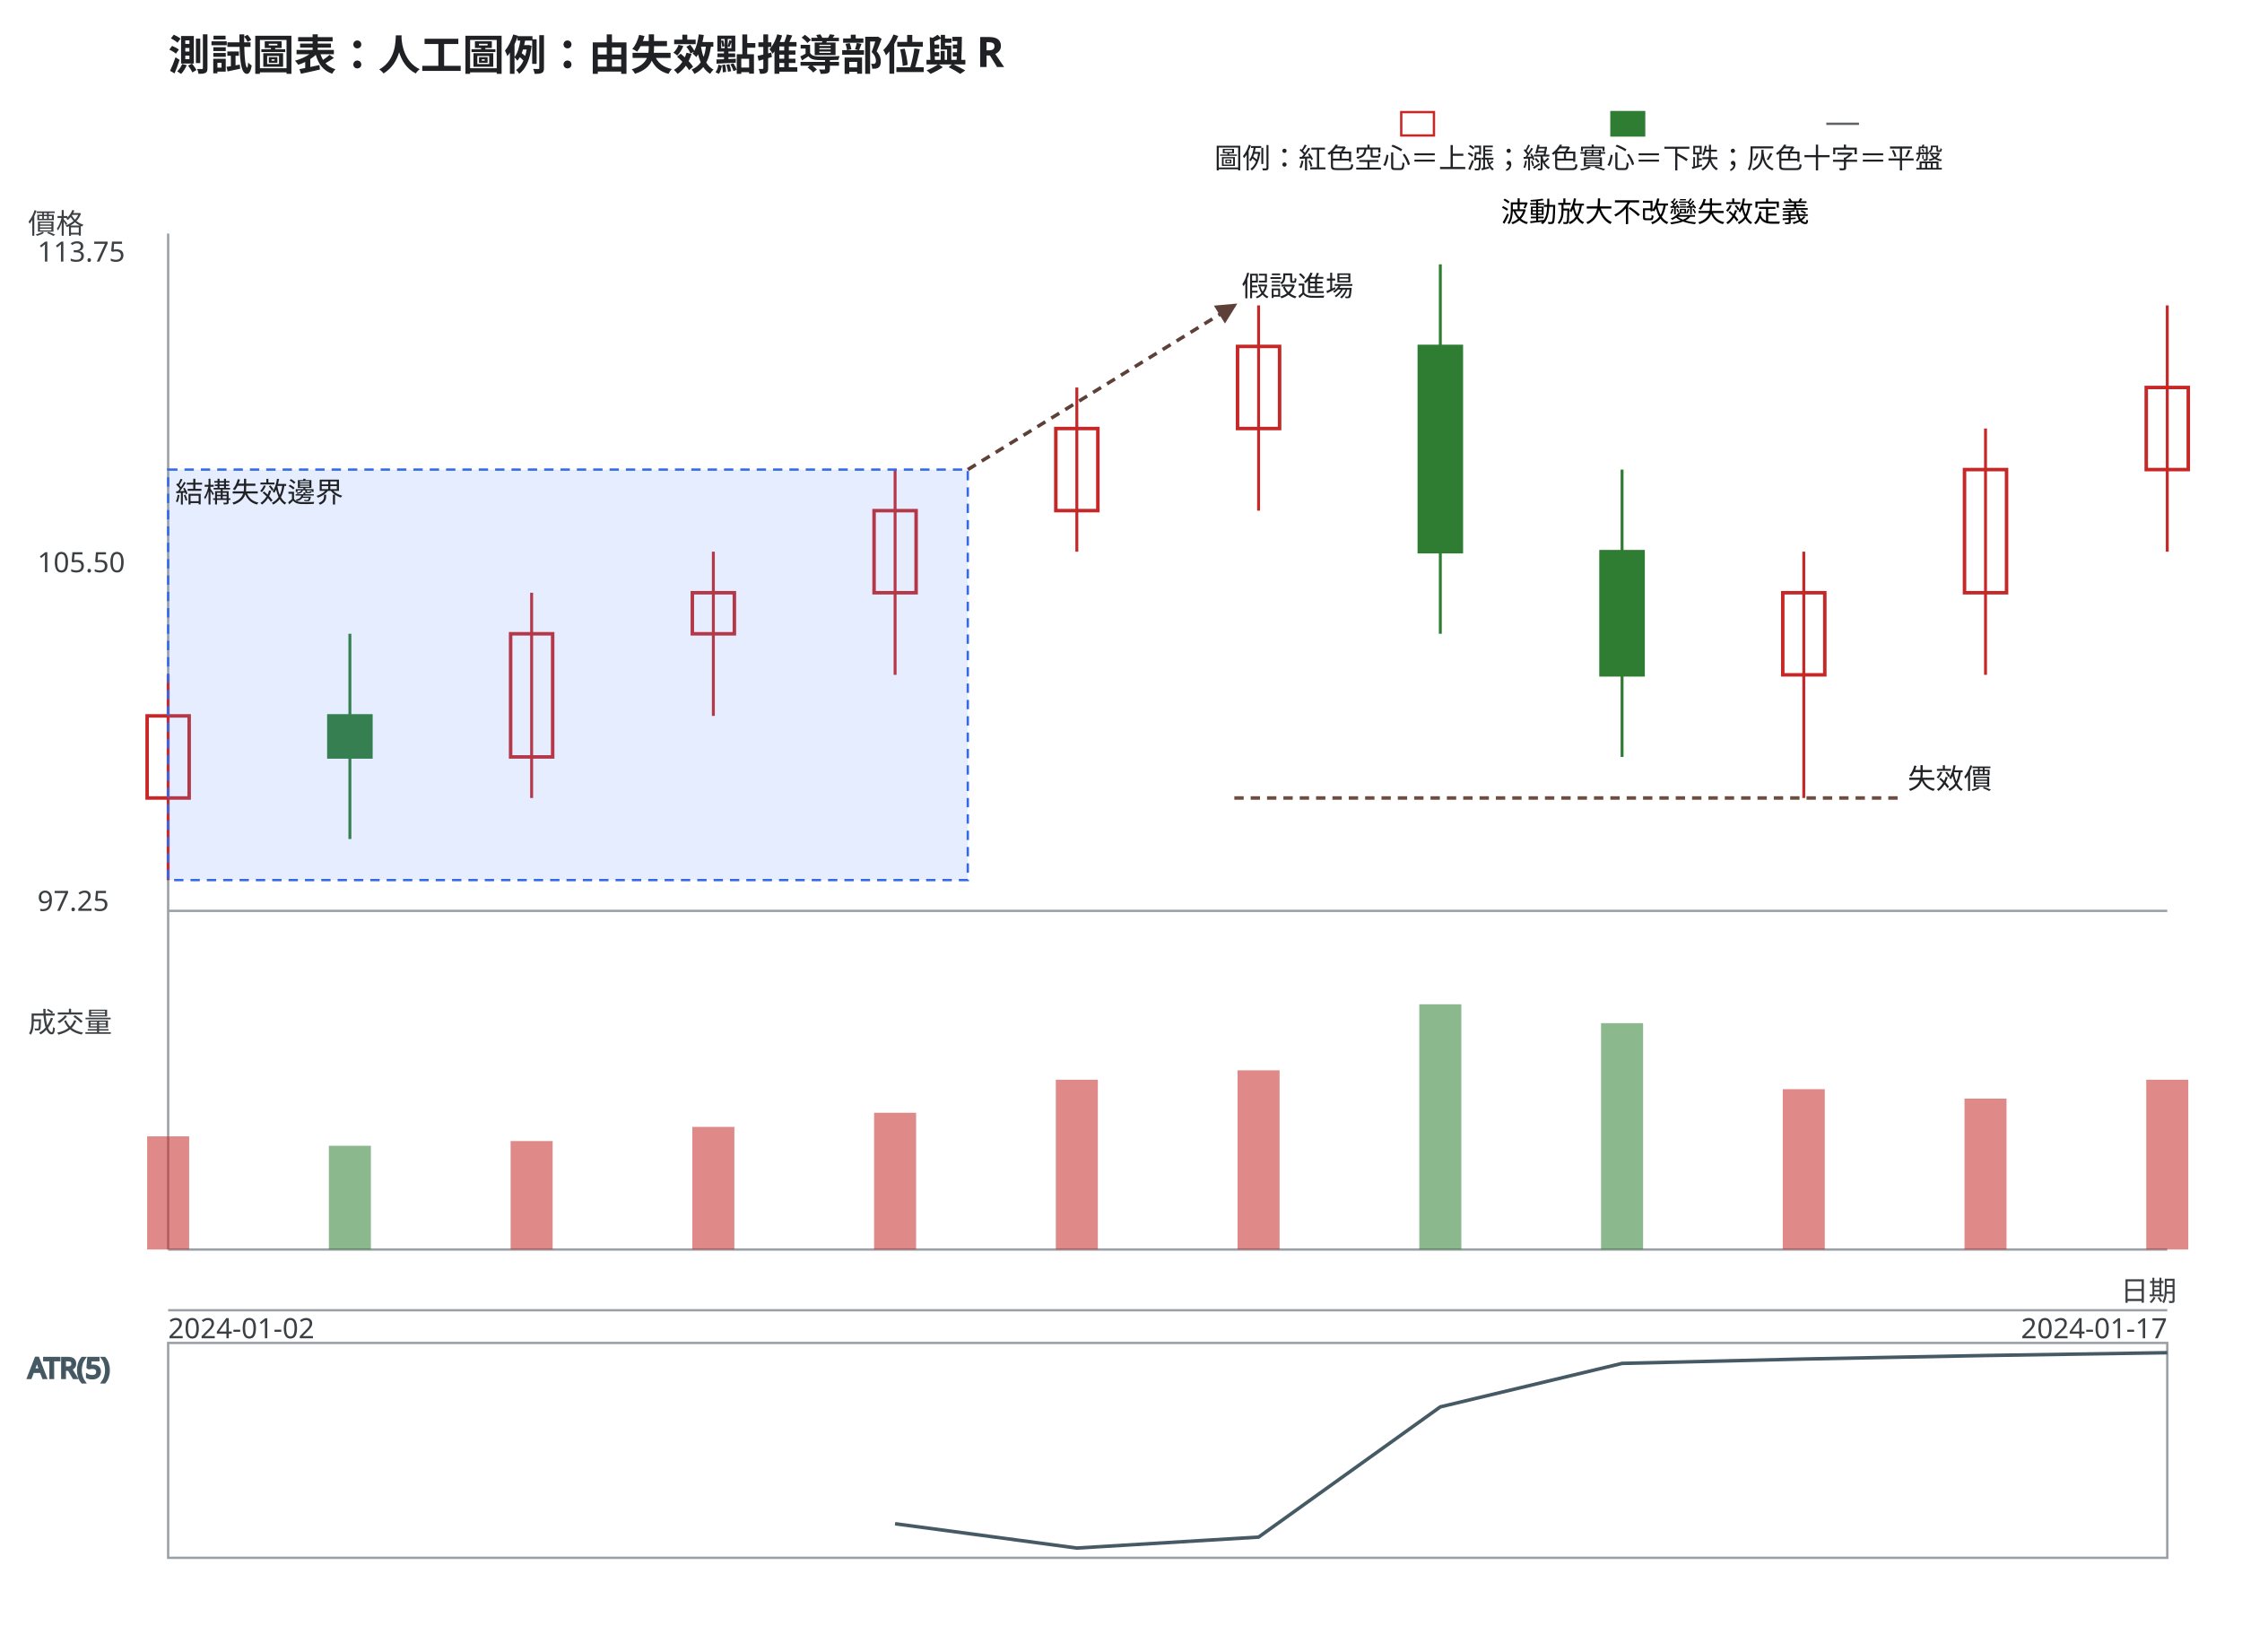
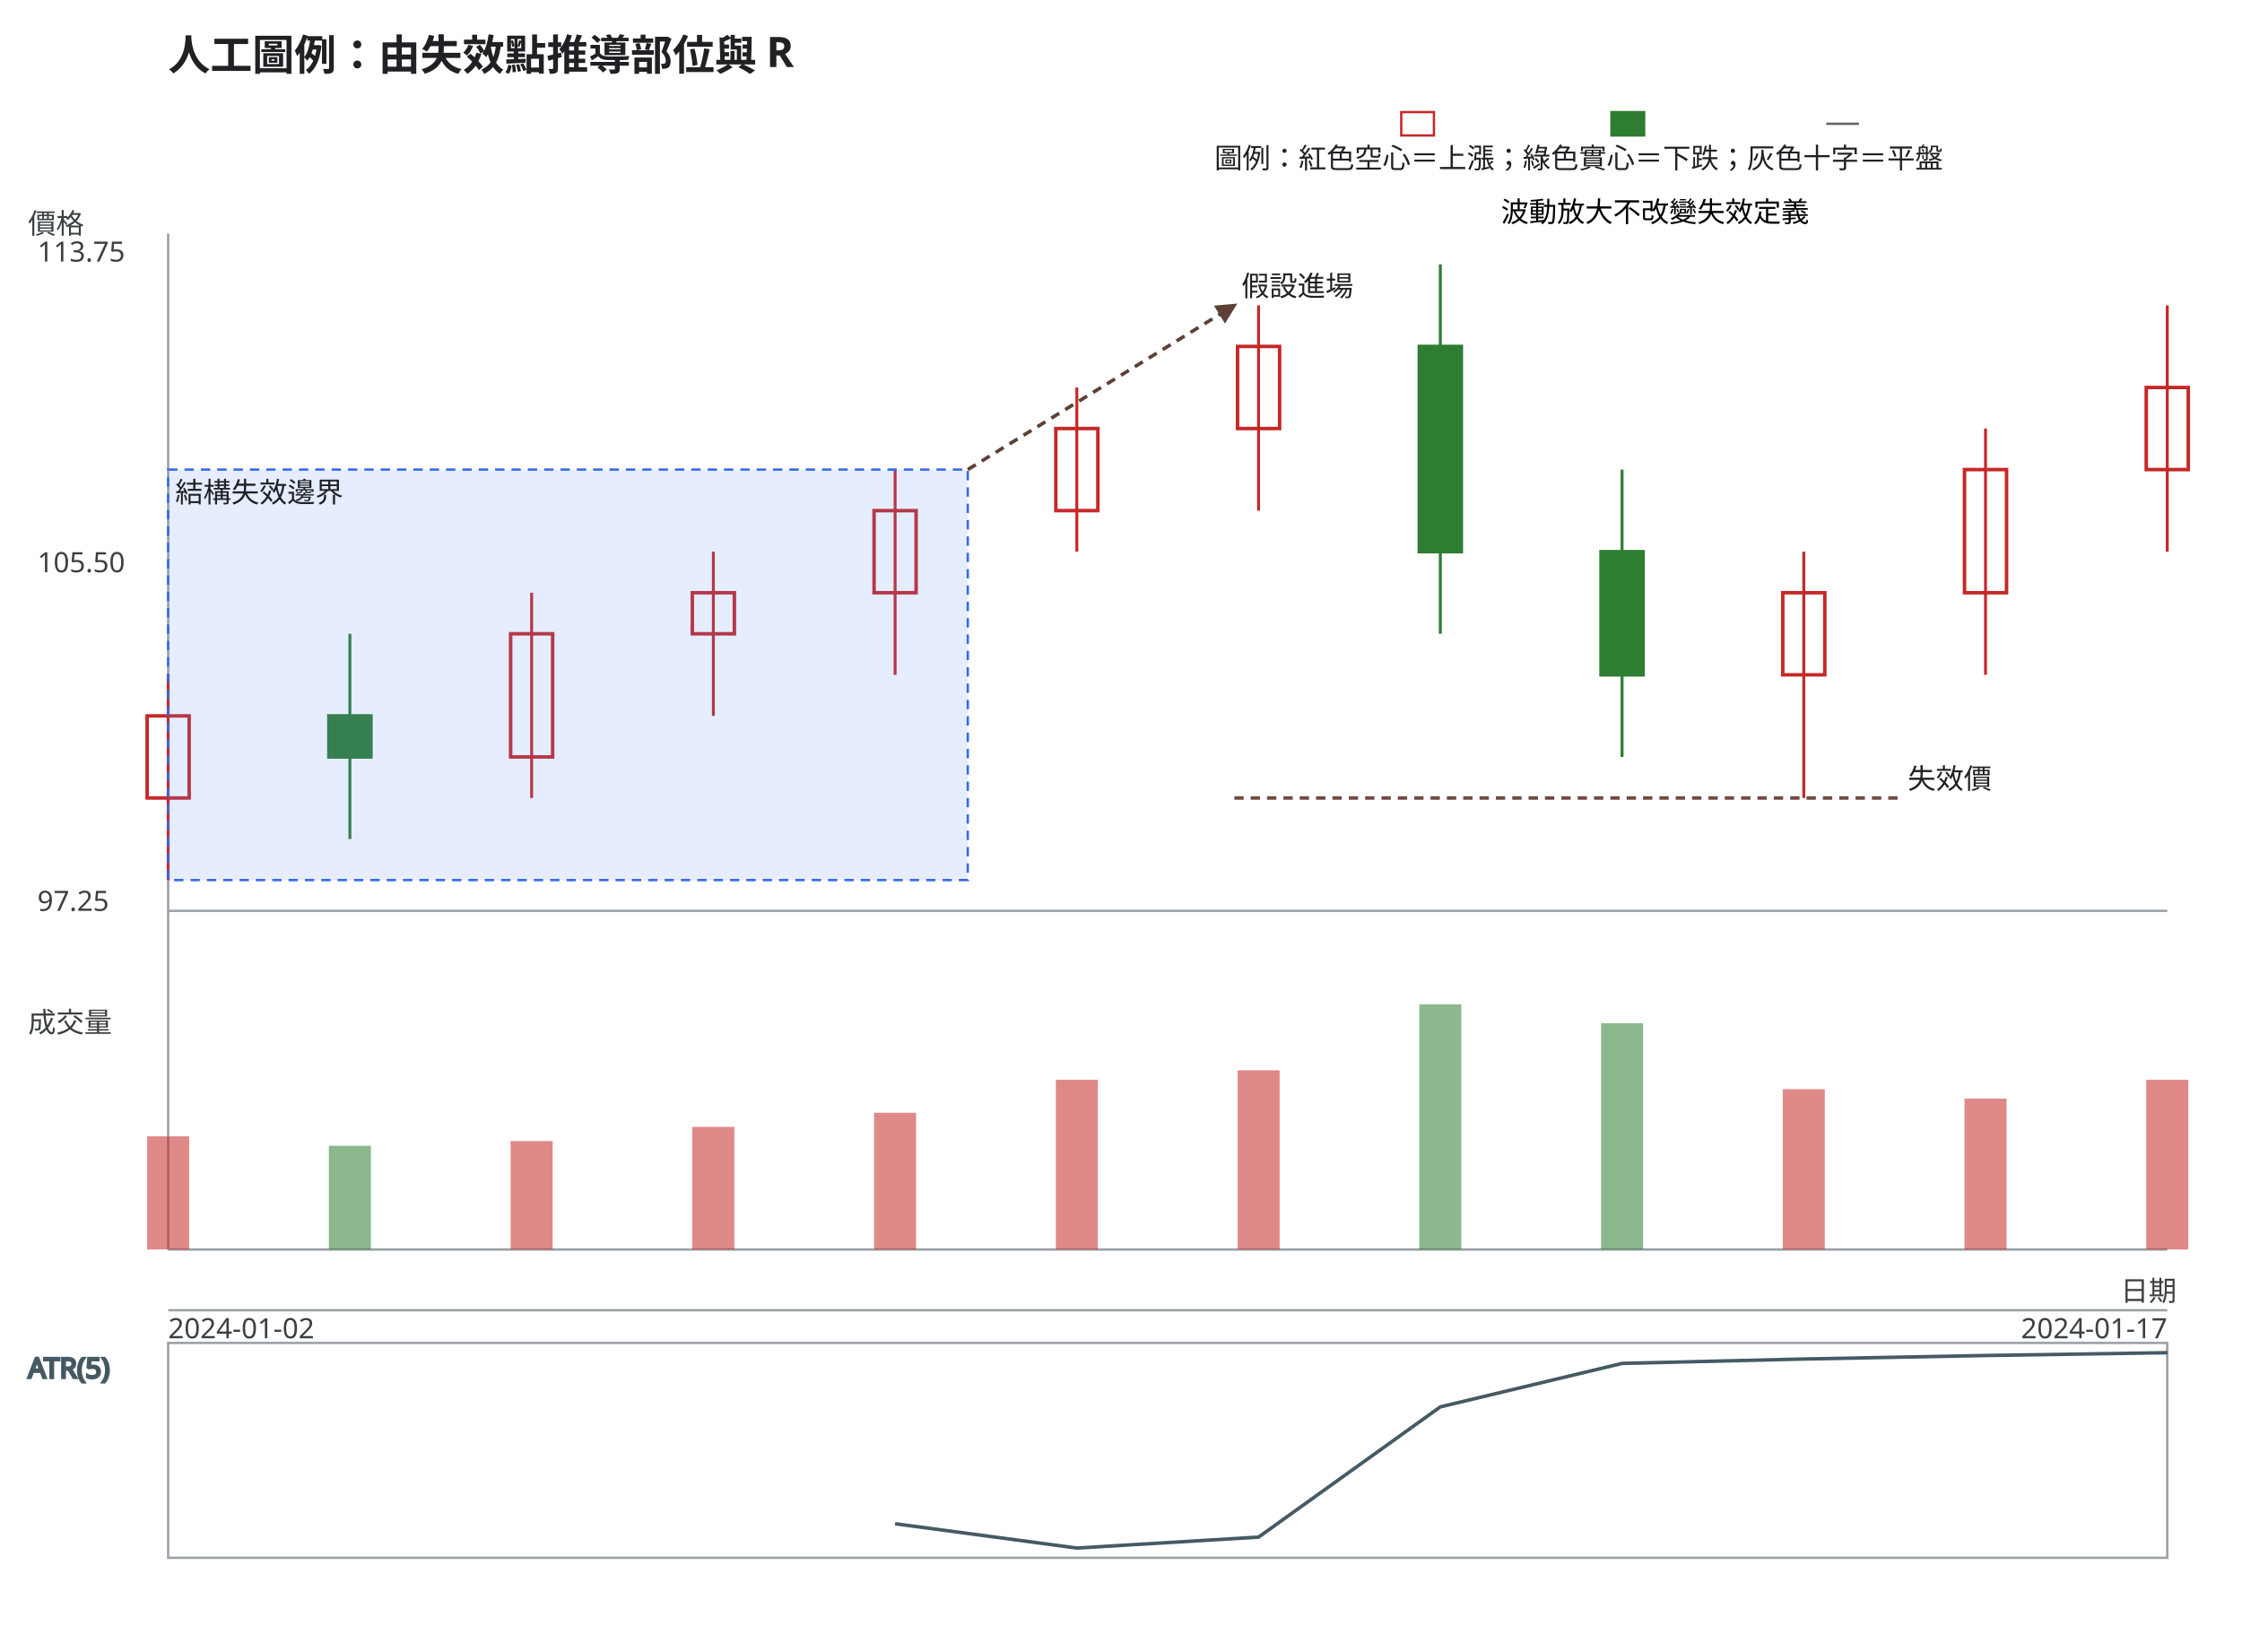
<svg xmlns="http://www.w3.org/2000/svg" aria-labelledby="chart-title chart-desc" height="707.00" role="img" viewBox="0 0 960.00 707.00" width="960.00">
  <style>.chart-heading{font:600 18px sans-serif;fill:#202124}.axis{stroke:#9aa0a6;stroke-width:1}.axis-label{font:12px sans-serif;fill:#3c4043}.legend-text,.annotation-label,.indicator-label{font:12px sans-serif;fill:#202124}.candle-wick{stroke-width:1.25}.volume-bar{fill-opacity:.55}.annotation{stroke-dasharray:4 3}.indicator-line{stroke-width:1.5}.sma{stroke:#1565c0}.ema{stroke:#8e24aa}.bollinger{stroke:#ef6c00}.atr{stroke:#455a64}.rsi{stroke:#00695c}.kd-k{stroke:#1565c0}.kd-d{stroke:#ef6c00}.macd{stroke:#6a1b9a}.macd-signal{stroke:#d81b60}.macd-histogram{stroke:#546e7a}</style>
  <defs>
    <marker id="arrowhead" markerHeight="6.00" markerWidth="6.00" orient="auto" refX="5.00" refY="3.00">
      <path d="M 0 0 L 6 3 L 0 6 z" fill="#5d4037" />
    </marker>
  </defs>
-   <text class="chart-heading" x="72.00" y="30.00">測試圖表：人工圖例：由失效點推導部位與 R</text>
+   <text class="chart-heading" x="72.00" y="30.00">人工圖例：由失效點推導部位與 R</text>
  <g class="axes">
    <line class="axis" x1="72.00" x2="72.00" y1="100.00" y2="535.00" />
    <line class="axis" x1="72.00" x2="928.00" y1="390.00" y2="390.00" />
    <line class="axis" x1="72.00" x2="928.00" y1="535.00" y2="535.00" />
    <text class="axis-label" x="12.00" y="100.00">價格</text>
    <text class="axis-label" x="16.00" y="112.00">113.75</text>
    <text class="axis-label" x="16.00" y="245.00">105.50</text>
    <text class="axis-label" x="16.00" y="390.00">97.25</text>
    <text class="axis-label" x="12.00" y="442.00">成交量</text>
    <text class="axis-label" x="908.00" y="557.00">日期</text>
    <line class="axis" x1="72.00" x2="928.00" y1="561.00" y2="561.00" />
  </g>
  <g class="date-labels">
    <text class="axis-label" text-anchor="start" x="72.00" y="573.00">2024-01-02</text>
    <text class="axis-label" text-anchor="end" x="928.00" y="573.00">2024-01-17</text>
  </g>
  <g class="price-candles">
    <line class="candle-wick up" data-direction="up" stroke="#c62828" x1="72.00" x2="72.00" y1="288.94" y2="376.82" />
    <rect class="candle-body up hollow" data-direction="up" fill="none" height="35.15" stroke="#c62828" stroke-width="1.50" width="18.00" x="63.00" y="306.52" />
    <line class="candle-wick down" data-direction="down" stroke="#2e7d32" x1="149.82" x2="149.82" y1="271.36" y2="359.24" />
    <rect class="candle-body down solid" data-direction="down" fill="#2e7d32" height="17.58" stroke="#2e7d32" stroke-width="1.50" width="18.00" x="140.82" y="306.52" />
    <line class="candle-wick up" data-direction="up" stroke="#c62828" x1="227.64" x2="227.64" y1="253.79" y2="341.67" />
    <rect class="candle-body up hollow" data-direction="up" fill="none" height="52.73" stroke="#c62828" stroke-width="1.50" width="18.00" x="218.64" y="271.36" />
    <line class="candle-wick up" data-direction="up" stroke="#c62828" x1="305.45" x2="305.45" y1="236.21" y2="306.52" />
    <rect class="candle-body up hollow" data-direction="up" fill="none" height="17.58" stroke="#c62828" stroke-width="1.50" width="18.00" x="296.45" y="253.79" />
    <line class="candle-wick up" data-direction="up" stroke="#c62828" x1="383.27" x2="383.27" y1="201.06" y2="288.94" />
    <rect class="candle-body up hollow" data-direction="up" fill="none" height="35.15" stroke="#c62828" stroke-width="1.50" width="18.00" x="374.27" y="218.64" />
    <line class="candle-wick up" data-direction="up" stroke="#c62828" x1="461.09" x2="461.09" y1="165.91" y2="236.21" />
    <rect class="candle-body up hollow" data-direction="up" fill="none" height="35.15" stroke="#c62828" stroke-width="1.50" width="18.00" x="452.09" y="183.48" />
    <line class="candle-wick up" data-direction="up" stroke="#c62828" x1="538.91" x2="538.91" y1="130.76" y2="218.64" />
    <rect class="candle-body up hollow" data-direction="up" fill="none" height="35.15" stroke="#c62828" stroke-width="1.50" width="18.00" x="529.91" y="148.33" />
    <line class="candle-wick down" data-direction="down" stroke="#2e7d32" x1="616.73" x2="616.73" y1="113.18" y2="271.36" />
    <rect class="candle-body down solid" data-direction="down" fill="#2e7d32" height="87.88" stroke="#2e7d32" stroke-width="1.50" width="18.00" x="607.73" y="148.33" />
    <line class="candle-wick down" data-direction="down" stroke="#2e7d32" x1="694.55" x2="694.55" y1="201.06" y2="324.09" />
    <rect class="candle-body down solid" data-direction="down" fill="#2e7d32" height="52.73" stroke="#2e7d32" stroke-width="1.50" width="18.00" x="685.55" y="236.21" />
    <line class="candle-wick up" data-direction="up" stroke="#c62828" x1="772.36" x2="772.36" y1="236.21" y2="341.67" />
    <rect class="candle-body up hollow" data-direction="up" fill="none" height="35.15" stroke="#c62828" stroke-width="1.50" width="18.00" x="763.36" y="253.79" />
    <line class="candle-wick up" data-direction="up" stroke="#c62828" x1="850.18" x2="850.18" y1="183.48" y2="288.94" />
    <rect class="candle-body up hollow" data-direction="up" fill="none" height="52.73" stroke="#c62828" stroke-width="1.50" width="18.00" x="841.18" y="201.06" />
    <line class="candle-wick up" data-direction="up" stroke="#c62828" x1="928.00" x2="928.00" y1="130.76" y2="236.21" />
    <rect class="candle-body up hollow" data-direction="up" fill="none" height="35.15" stroke="#c62828" stroke-width="1.50" width="18.00" x="919.00" y="165.91" />
  </g>
  <g class="volume-bars">
    <rect class="volume-bar up" data-direction="up" fill="#c62828" height="48.46" width="18.00" x="63.00" y="486.54" />
    <rect class="volume-bar down" data-direction="down" fill="#2e7d32" height="44.42" width="18.00" x="140.82" y="490.58" />
    <rect class="volume-bar up" data-direction="up" fill="#c62828" height="46.44" width="18.00" x="218.64" y="488.56" />
    <rect class="volume-bar up" data-direction="up" fill="#c62828" height="52.50" width="18.00" x="296.45" y="482.50" />
    <rect class="volume-bar up" data-direction="up" fill="#c62828" height="58.56" width="18.00" x="374.27" y="476.44" />
    <rect class="volume-bar up" data-direction="up" fill="#c62828" height="72.69" width="18.00" x="452.09" y="462.31" />
    <rect class="volume-bar up" data-direction="up" fill="#c62828" height="76.73" width="18.00" x="529.91" y="458.27" />
    <rect class="volume-bar down" data-direction="down" fill="#2e7d32" height="105.00" width="18.00" x="607.73" y="430.00" />
    <rect class="volume-bar down" data-direction="down" fill="#2e7d32" height="96.92" width="18.00" x="685.55" y="438.08" />
    <rect class="volume-bar up" data-direction="up" fill="#c62828" height="68.65" width="18.00" x="763.36" y="466.35" />
    <rect class="volume-bar up" data-direction="up" fill="#c62828" height="64.62" width="18.00" x="841.18" y="470.38" />
    <rect class="volume-bar up" data-direction="up" fill="#c62828" height="72.69" width="18.00" x="919.00" y="462.31" />
  </g>
  <g class="legend">
    <rect class="legend-up hollow" fill="none" height="10.00" stroke="#c62828" width="14.00" x="600.00" y="48.00" />
    <rect class="legend-down solid" fill="#2e7d32" height="10.00" stroke="#2e7d32" width="14.00" x="690.00" y="48.00" />
    <line class="legend-doji cross" stroke="#5f6368" x1="782.00" x2="796.00" y1="53.00" y2="53.00" />
    <text class="legend-text" x="520.00" y="72.00">圖例：紅色空心＝上漲；綠色實心＝下跌；灰色十字＝平盤</text>
  </g>
  <g class="annotations">
    <line class="annotation arrow" data-annotation="arrow" marker-end="url(#arrowhead)" stroke="#5d4037" stroke-width="1.50" x1="414.40" x2="528.53" y1="201.06" y2="130.76" />
    <text class="annotation-label" x="531.53" y="126.76">假設進場</text>
    <text class="annotation label" data-annotation="label" x="642.67" y="95.00">波動放大不改變失效定義</text>
    <line class="annotation line" data-annotation="line" stroke="#6d4c41" stroke-width="1.50" x1="528.53" x2="813.87" y1="341.67" y2="341.67" />
    <text class="annotation-label" x="816.87" y="337.67">失效價</text>
    <rect class="annotation zone" data-annotation="zone" fill="#5b8ff9" fill-opacity="0.16" height="175.76" stroke="#356ae6" width="342.40" x="72.00" y="201.06" />
    <text class="annotation-label" x="75.00" y="215.06">結構失效邊界</text>
  </g>
  <g class="indicator-panel atr" data-indicator="atr">
    <rect class="indicator-frame" fill="none" height="92.00" stroke="#9aa0a6" width="856.00" x="72.00" y="575.00" />
    <text class="indicator-label" x="12.00" y="590.00">ATR(5)</text>
    <polyline class="indicator-line atr" fill="none" points="383.27,652.41 461.09,662.82 538.91,658.14 616.73,602.37 694.55,583.76 772.36,581.88 850.18,580.38 928.00,579.18" />
  </g>
</svg>
